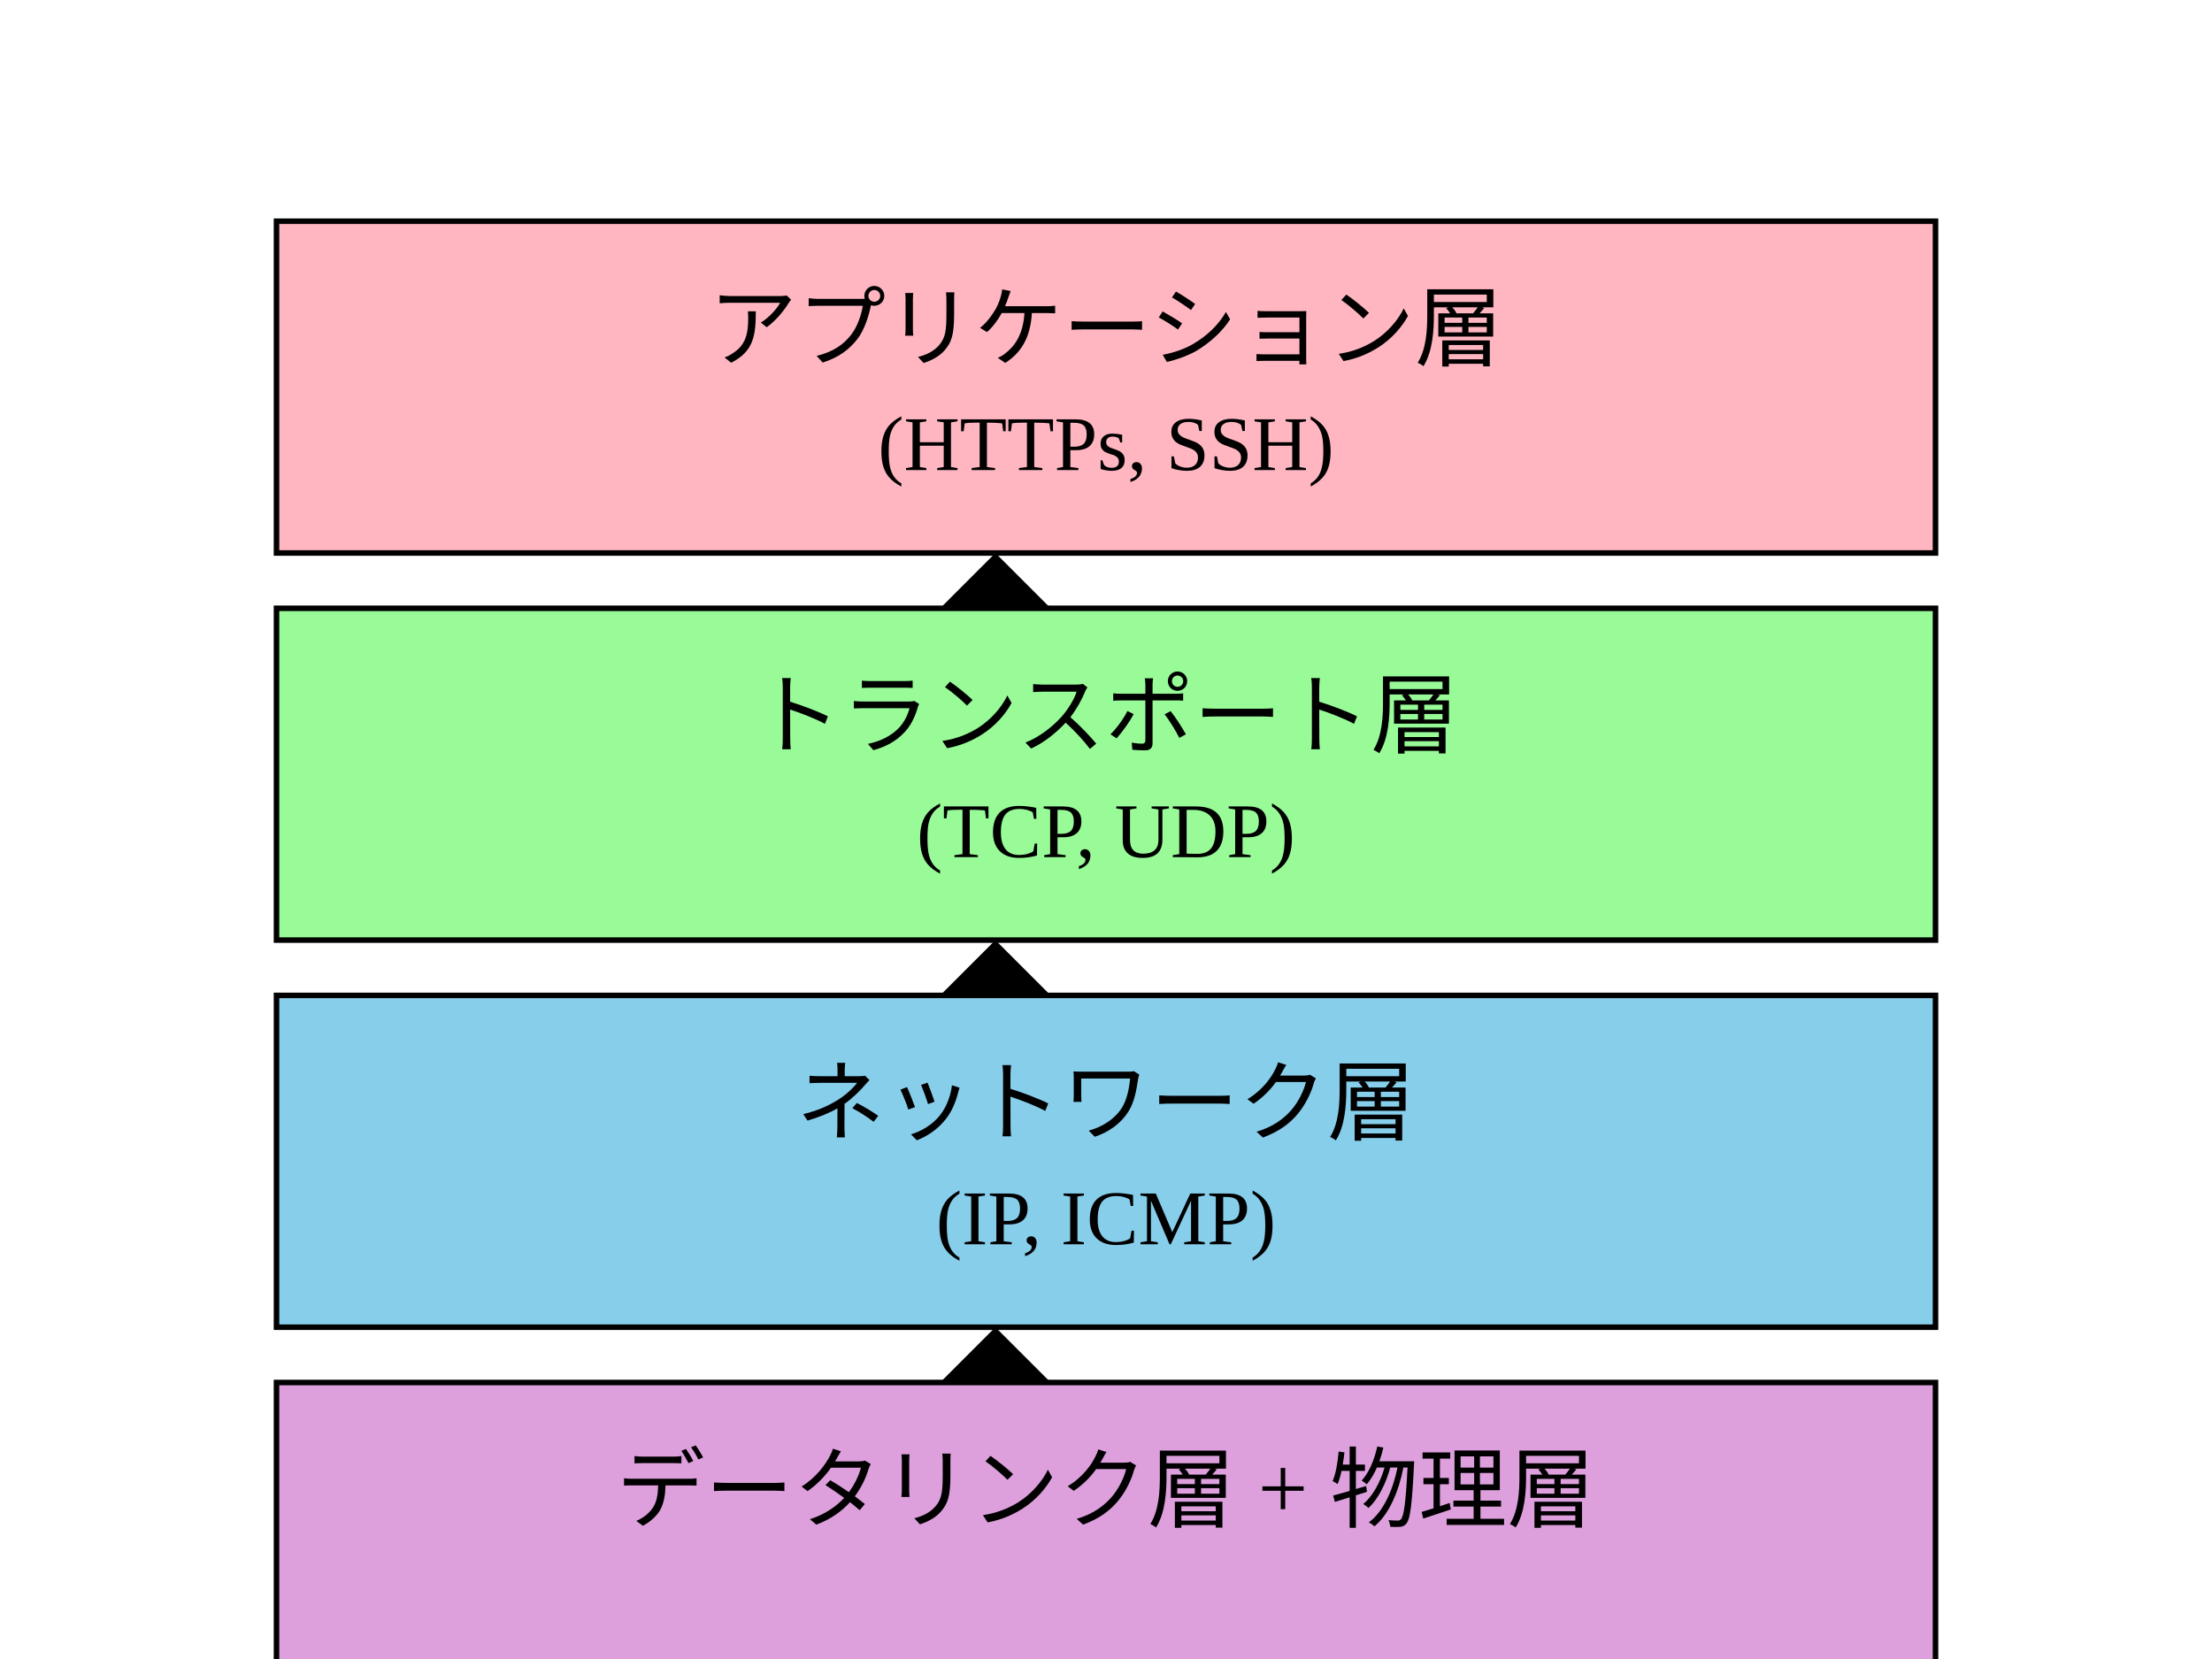
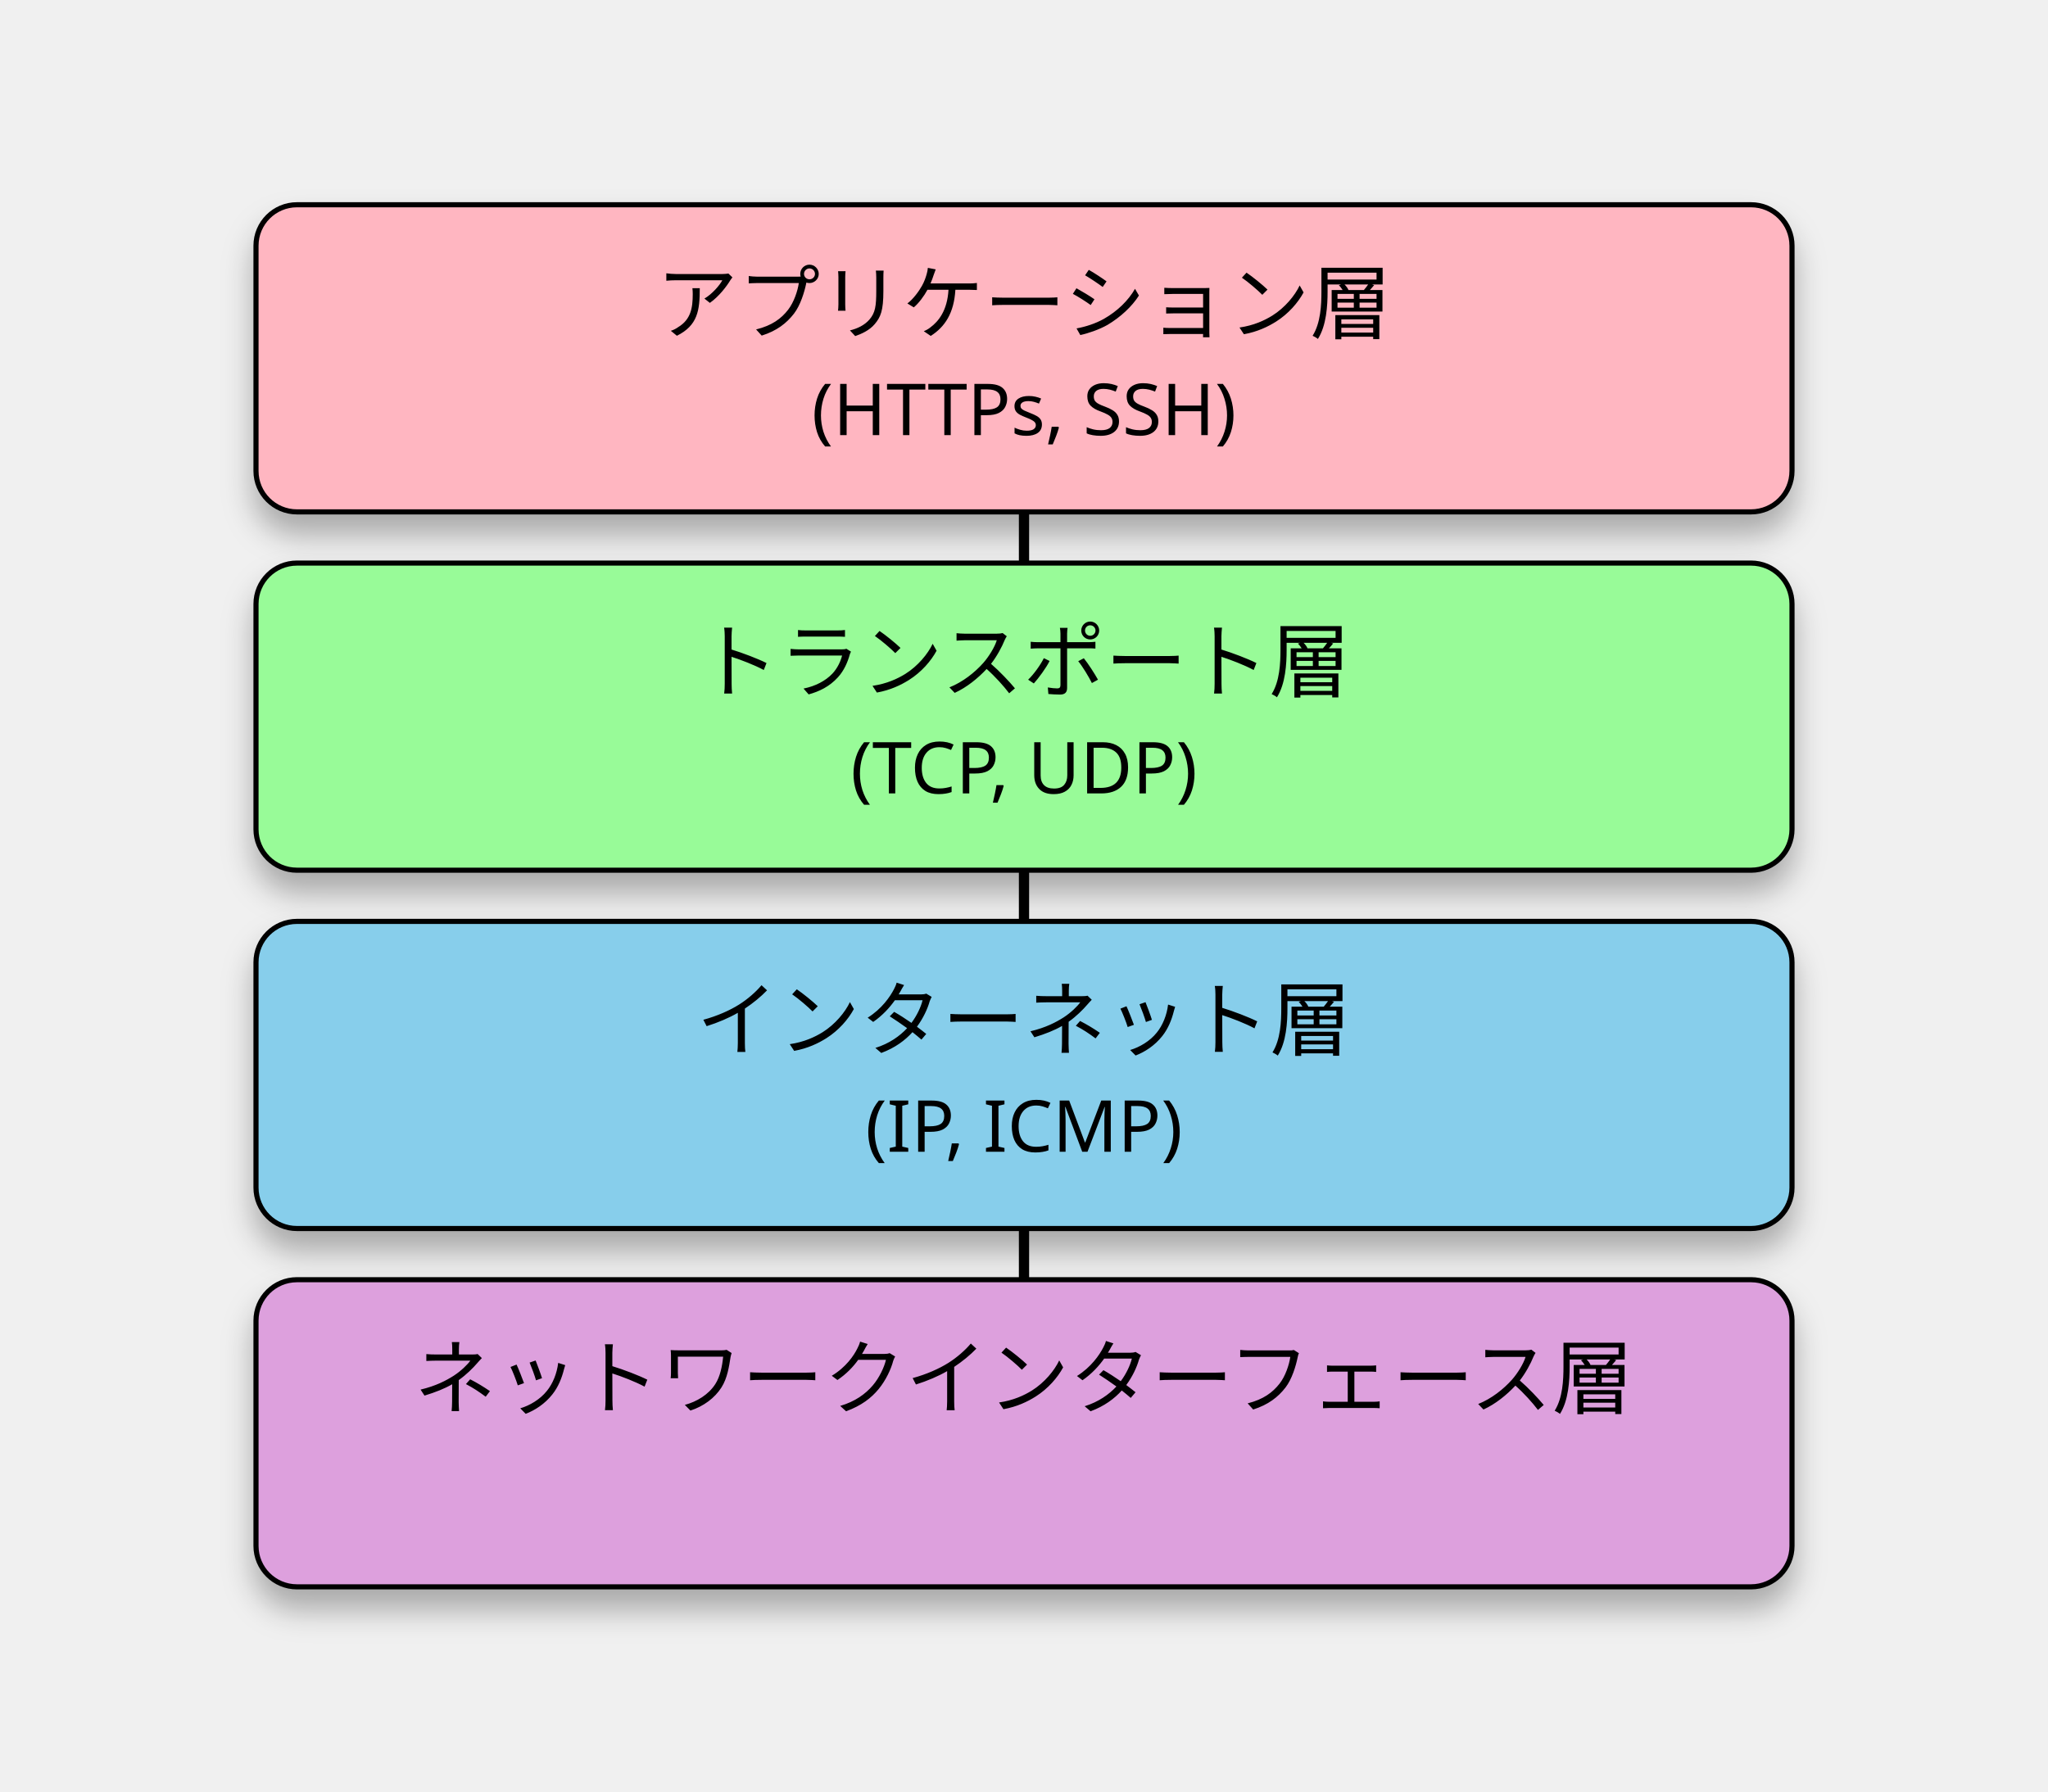
- <svg xmlns="http://www.w3.org/2000/svg" viewBox="0 0 400 300">
-   <rect width="400" height="300" fill="#ffffff" />
-   <rect x="50" y="40" width="300" height="60" fill="#FFB6C1" stroke="#000000" />
-   <text x="200" y="65" text-anchor="middle" font-size="16">アプリケーション層</text>
-   <text x="200" y="85" text-anchor="middle" font-size="14">(HTTPs, SSH)</text>
-   <rect x="50" y="110" width="300" height="60" fill="#98FB98" stroke="#000000" />
-   <text x="200" y="135" text-anchor="middle" font-size="16">トランスポート層</text>
-   <text x="200" y="155" text-anchor="middle" font-size="14">(TCP, UDP)</text>
-   <rect x="50" y="180" width="300" height="60" fill="#87CEEB" stroke="#000000" />
-   <text x="200" y="205" text-anchor="middle" font-size="16">ネットワーク層</text>
-   <text x="200" y="225" text-anchor="middle" font-size="14">(IP, ICMP)</text>
-   <rect x="50" y="250" width="300" height="60" fill="#DDA0DD" stroke="#000000" />
-   <text x="200" y="275" text-anchor="middle" font-size="16">データリンク層 + 物理層</text>
-   <path d="M 180 100 L 170 110 L 190 110 Z" fill="#000000" />
-   <path d="M 180 170 L 170 180 L 190 180 Z" fill="#000000" />
-   <path d="M 180 240 L 170 250 L 190 250 Z" fill="#000000" />
+ <svg xmlns="http://www.w3.org/2000/svg" viewBox="0 0 400 350">
+   <defs>
+     <filter id="shadow" x="-20%" y="-20%" width="140%" height="140%">
+       <feDropShadow dx="0" dy="4" stdDeviation="3" flood-color="#000" flood-opacity="0.3" />
+     </filter>
+   </defs>
+   <rect width="400" height="350" fill="#f0f0f0" />
+   <rect x="50" y="40" width="300" height="60" fill="#FFB6C1" stroke="#000000" rx="8" filter="url(#shadow)" />
+   <text x="200" y="65" text-anchor="middle" font-size="16" font-family="sans-serif">アプリケーション層</text>
+   <text x="200" y="85" text-anchor="middle" font-size="14" font-family="sans-serif">(HTTPs, SSH)</text>
+   <rect x="50" y="110" width="300" height="60" fill="#98FB98" stroke="#000000" rx="8" filter="url(#shadow)" />
+   <text x="200" y="135" text-anchor="middle" font-size="16" font-family="sans-serif">トランスポート層</text>
+   <text x="200" y="155" text-anchor="middle" font-size="14" font-family="sans-serif">(TCP, UDP)</text>
+   <rect x="50" y="180" width="300" height="60" fill="#87CEEB" stroke="#000000" rx="8" filter="url(#shadow)" />
+   <text x="200" y="205" text-anchor="middle" font-size="16" font-family="sans-serif">インターネット層</text>
+   <text x="200" y="225" text-anchor="middle" font-size="14" font-family="sans-serif">(IP, ICMP)</text>
+   <rect x="50" y="250" width="300" height="60" fill="#DDA0DD" stroke="#000000" rx="8" filter="url(#shadow)" />
+   <text x="200" y="275" text-anchor="middle" font-size="16" font-family="sans-serif">ネットワークインターフェース層</text>
+   <line x1="200" y1="100" x2="200" y2="110" stroke="#000" stroke-width="2" />
+   <line x1="200" y1="170" x2="200" y2="180" stroke="#000" stroke-width="2" />
+   <line x1="200" y1="240" x2="200" y2="250" stroke="#000" stroke-width="2" />
</svg>
